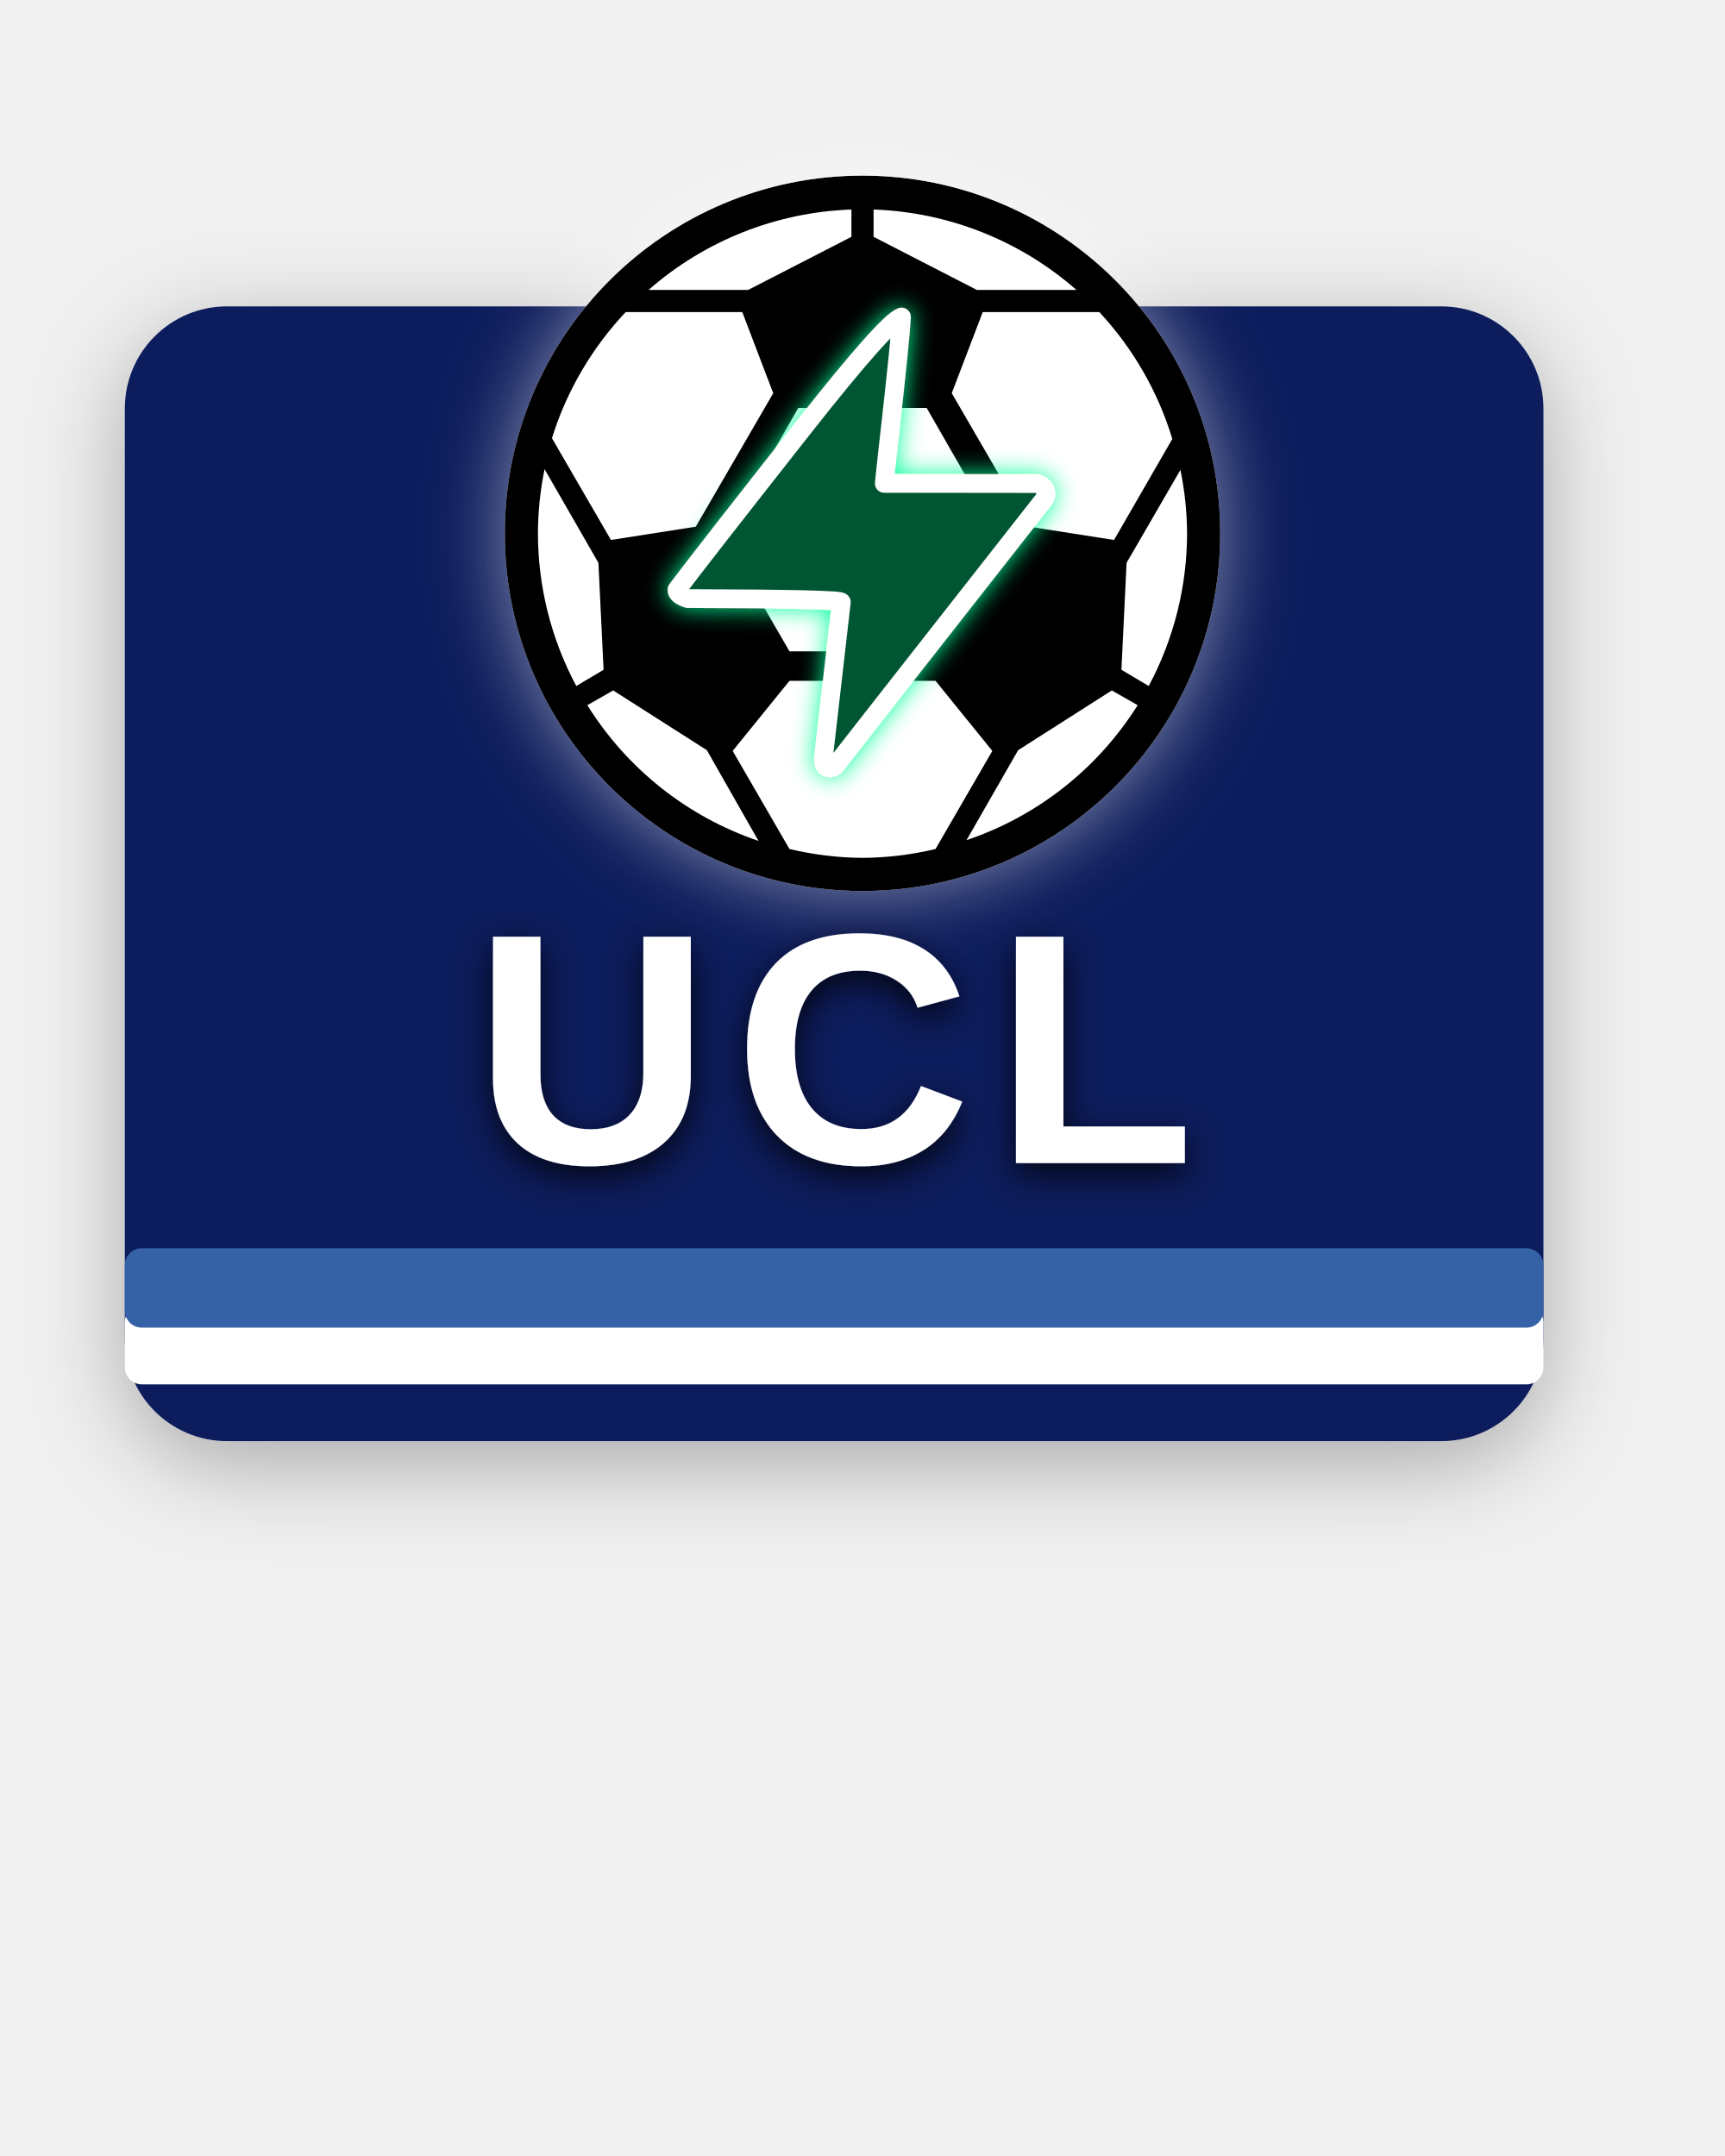
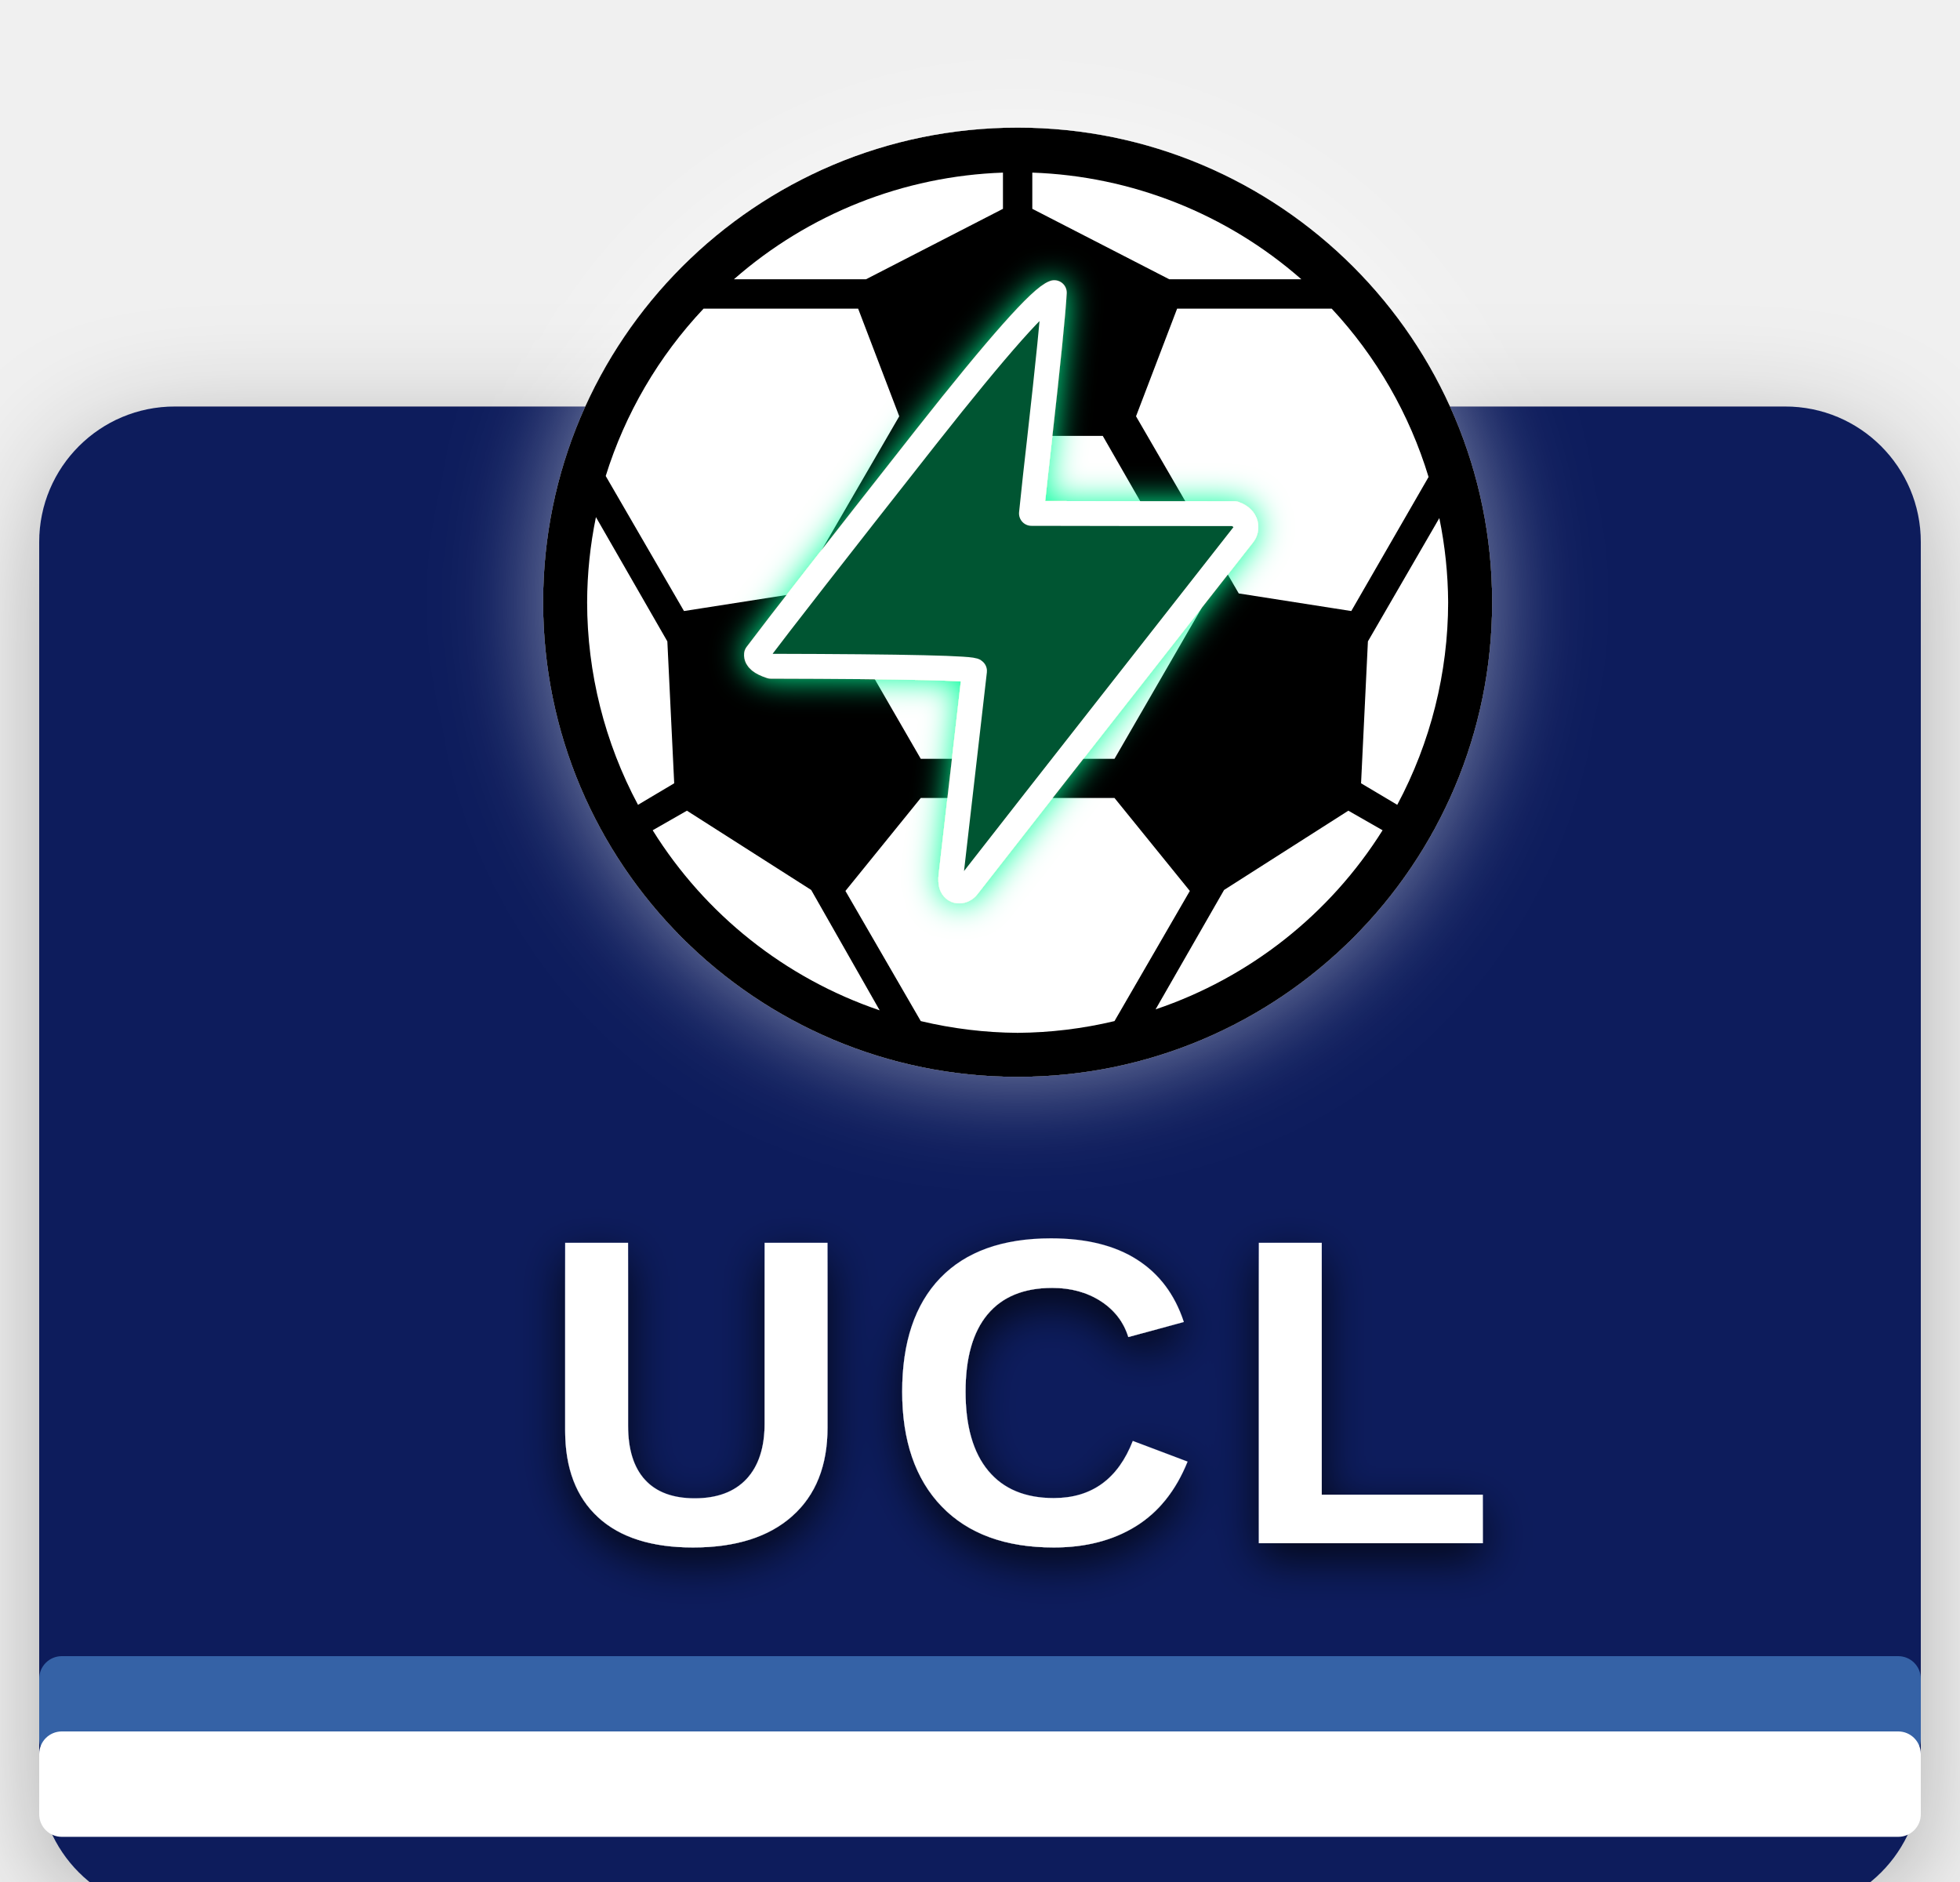
- <svg xmlns="http://www.w3.org/2000/svg" width="200" height="250" viewBox="0 -30 300 380">
+ <svg xmlns="http://www.w3.org/2000/svg" width="250" height="240" viewBox="0 -30 250 250">
  <defs>
    <filter id="boxShadow" x="-20%" y="-20%" width="140%" height="140%">
      <feDropShadow dx="0" dy="4" stdDeviation="8" flood-color="#000000" flood-opacity="0.3" />
    </filter>
    <filter id="ballGlow" x="-80%" y="-80%" width="260%" height="260%">
      <feDropShadow dx="0" dy="0" stdDeviation="10" flood-color="#ffffff" flood-opacity="0.5">
        <animate attributeName="stdDeviation" values="8;20;8" dur="1.5s" repeatCount="indefinite" />
      </feDropShadow>
    </filter>
    <filter id="boltGlow" x="-80%" y="-80%" width="260%" height="260%">
      <feDropShadow dx="0" dy="0" stdDeviation="14" flood-color="#00ff9c" flood-opacity="1">
        <animate attributeName="stdDeviation" values="5;25;5" dur="1.5s" repeatCount="indefinite" />
      </feDropShadow>
    </filter>
    <filter id="textShadow" x="-20%" y="-20%" width="140%" height="140%">
      <feDropShadow dx="0" dy="2" stdDeviation="3" flood-color="#000000" flood-opacity="0.8" />
    </filter>
  </defs>
-   <rect x="20" y="24" width="250" height="200" rx="18" fill="#0E1E5B" filter="url(#boxShadow)" />
-   <rect x="20" y="200" width="250" height="14" rx="3" fill="#FFFFFF" />
-   <rect x="20" y="190" width="250" height="14" rx="3" fill="#3562A6" />
-   <g filter="url(#ballGlow)" transform="translate(150 64) scale(0.65) translate(-97 -97)">
-     <circle cx="97" cy="97" r="97" fill="#000000" />
-     <path fill="#FFFFFF" d="m 94,9.2 a 88,88 0 0 0 -55,21.8 l 27,0 28,-14.4 0,-7.4 z m 6,0 0,7.4 28,14.4 27,0 a 88,88 0 0 0 -55,-21.8 z m -67.2,27.8 a 88,88 0 0 0 -20,34.2 l 16,27.6 23,-3.6 21,-36.2 -8.4,-22 -31.6,0 z m 96.8,0 -8.4,22 21,36.2 23,3.6 15.8,-27.4 a 88,88 0 0 0 -19.8,-34.4 l -31.6,0 z m -50,26 -20.2,35.2 17.8,30.8 39.6,0 17.8,-30.8 -20.2,-35.2 -34.8,0 z m -68.8,16.6 a 88,88 0 0 0 -1.8,17.4 88,88 0 0 0 10.4,41.4 l 7.4,-4.4 -1.4,-29 -14.6,-25.4 z m 172.4,0.2 -14.6,25.2 -1.4,29 7.4,4.4 a 88,88 0 0 0 10.4,-41.4 88,88 0 0 0 -1.8,-17.2 z m -106,57.2 -15.4,19 15.4,26.6 a 88,88 0 0 0 19.8,2.4 88,88 0 0 0 19.8,-2.4 l 15.4,-26.6 -15.4,-19 -39.6,0 z m -47.8,2.6 -7,4 A 88,88 0 0 0 68.8,180.4 l -14,-24.6 -25.4,-16.2 z m 135.2,0 -25.4,16.2 -14,24.4 a 88,88 0 0 0 46.4,-36.6 l -7,-4 z" />
+   <g transform="translate(-20,0)">
+     <rect x="20" y="24" width="250" height="200" rx="18" fill="#0E1E5B" filter="url(#boxShadow)" />
+     <rect x="20" y="190" width="250" height="14" rx="3" fill="#3562A6" />
+     <rect x="20" y="200" width="250" height="14" rx="3" fill="#FFFFFF" />
+     <g filter="url(#ballGlow)" transform="translate(150 50) scale(0.65) translate(-97 -97)">
+       <circle cx="97" cy="97" r="97" fill="#000000" />
+       <path fill="#FFFFFF" d="m 94,9.2 a 88,88 0 0 0 -55,21.8 l 27,0 28,-14.4 0,-7.4 z m 6,0 0,7.4 28,14.4 27,0 a 88,88 0 0 0 -55,-21.8 z m -67.2,27.8 a 88,88 0 0 0 -20,34.2 l 16,27.6 23,-3.6 21,-36.2 -8.4,-22 -31.6,0 z m 96.8,0 -8.4,22 21,36.2 23,3.6 15.8,-27.4 a 88,88 0 0 0 -19.8,-34.4 l -31.6,0 z m -50,26 -20.2,35.2 17.8,30.8 39.6,0 17.8,-30.8 -20.2,-35.2 -34.8,0 z m -68.8,16.6 a 88,88 0 0 0 -1.8,17.4 88,88 0 0 0 10.4,41.4 l 7.4,-4.4 -1.4,-29 -14.6,-25.4 z m 172.4,0.2 -14.6,25.2 -1.4,29 7.4,4.4 a 88,88 0 0 0 10.4,-41.4 88,88 0 0 0 -1.8,-17.2 z m -106,57.2 -15.4,19 15.4,26.6 a 88,88 0 0 0 19.8,2.4 88,88 0 0 0 19.8,-2.4 l 15.4,-26.6 -15.4,-19 -39.6,0 z m -47.8,2.6 -7,4 A 88,88 0 0 0 68.8,180.4 l -14,-24.6 -25.4,-16.2 z m 135.2,0 -25.4,16.2 -14,24.4 a 88,88 0 0 0 46.4,-36.6 l -7,-4 z" />
+     </g>
+     <g filter="url(#boltGlow)" transform="translate(148 75) scale(0.15) translate(-512 -690)">
+       <path fill="#035531" stroke="#ffffff" stroke-width="22" stroke-linejoin="round" d="M 537.56 444.67 Q 617.34 444.87 717.35 444.88 C 729.31 449.11 728.91 458.82 725.35 463.36 C 648.18 561.91 556.92 677.88 480.98 775.23 C 477.36 779.87 469.98 780.84 467.12 774.79 C 465.99 772.40 465.89 768.32 466.31 765.40 Q 478.98 656.06 487.15 584.19 Q 487.33 580.40 306.71 580.00 Q 293.45 575.68 294.03 569.55 Q 324.33 529.26 444.34 376.83 Q 540.12 255.37 557.82 249.16 Q 556.28 276.65 544.53 380.90 Q 541.13 410.01 537.56 444.67 Z" />
+     </g>
+     <text x="150" y="175" font-family="Arial, sans-serif" font-size="58" font-weight="900" letter-spacing="4" text-anchor="middle" fill="#FFFFFF" filter="url(#textShadow)">UCL</text>
  </g>
-   <g filter="url(#boltGlow)" transform="translate(150 92) scale(0.15) translate(-512 -690)">
-     <path fill="#035531" stroke="#ffffff" stroke-width="22" stroke-linejoin="round" d="M 537.56 444.67 Q 617.34 444.87 717.35 444.88 C 729.31 449.11 728.91 458.82 725.35 463.36 C 648.18 561.91 556.92 677.88 480.98 775.23 C 477.36 779.87 469.98 780.84 467.12 774.79 C 465.99 772.40 465.89 768.32 466.31 765.40 Q 478.98 656.06 487.15 584.19 Q 487.33 580.40 306.71 580.00 Q 293.45 575.68 294.03 569.55 Q 324.33 529.26 444.34 376.83 Q 540.12 255.37 557.82 249.16 Q 556.28 276.65 544.53 380.90 Q 541.13 410.01 537.56 444.67 Z" />
-   </g>
-   <text x="145" y="175" font-family="Arial, sans-serif" font-size="58" font-weight="900" letter-spacing="4" text-anchor="middle" fill="#FFFFFF" filter="url(#textShadow)">UCL</text>
</svg>
